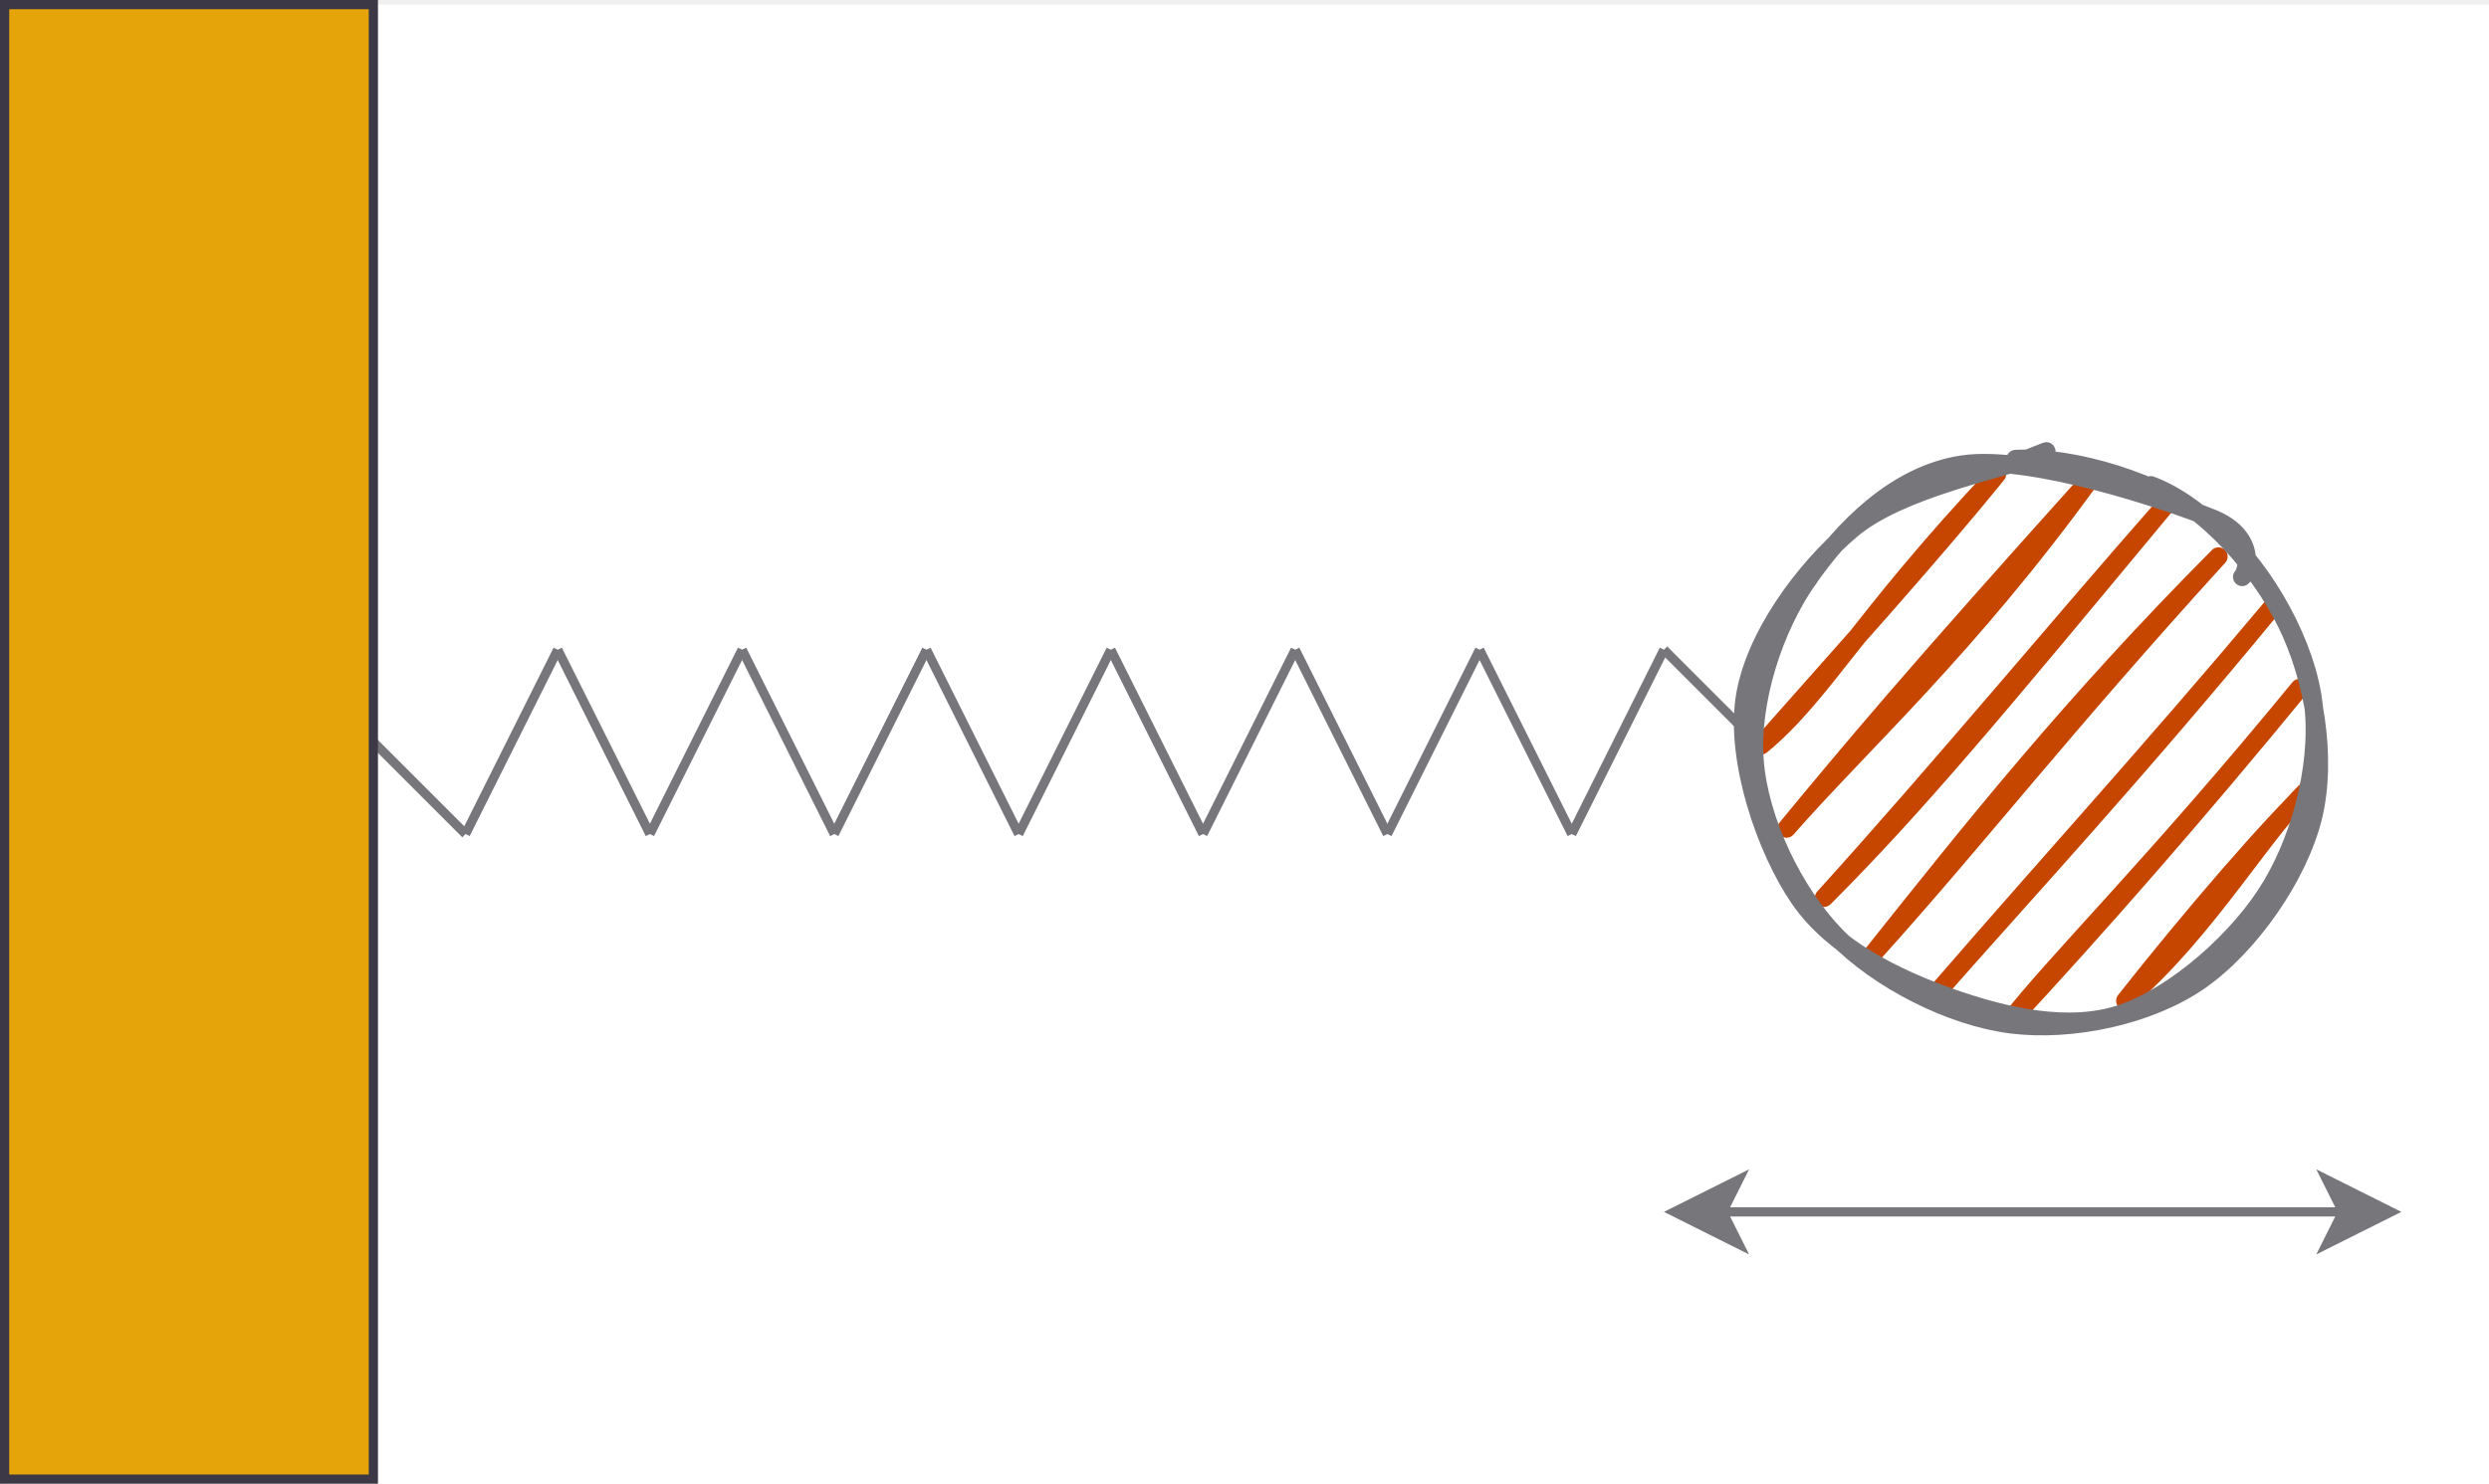
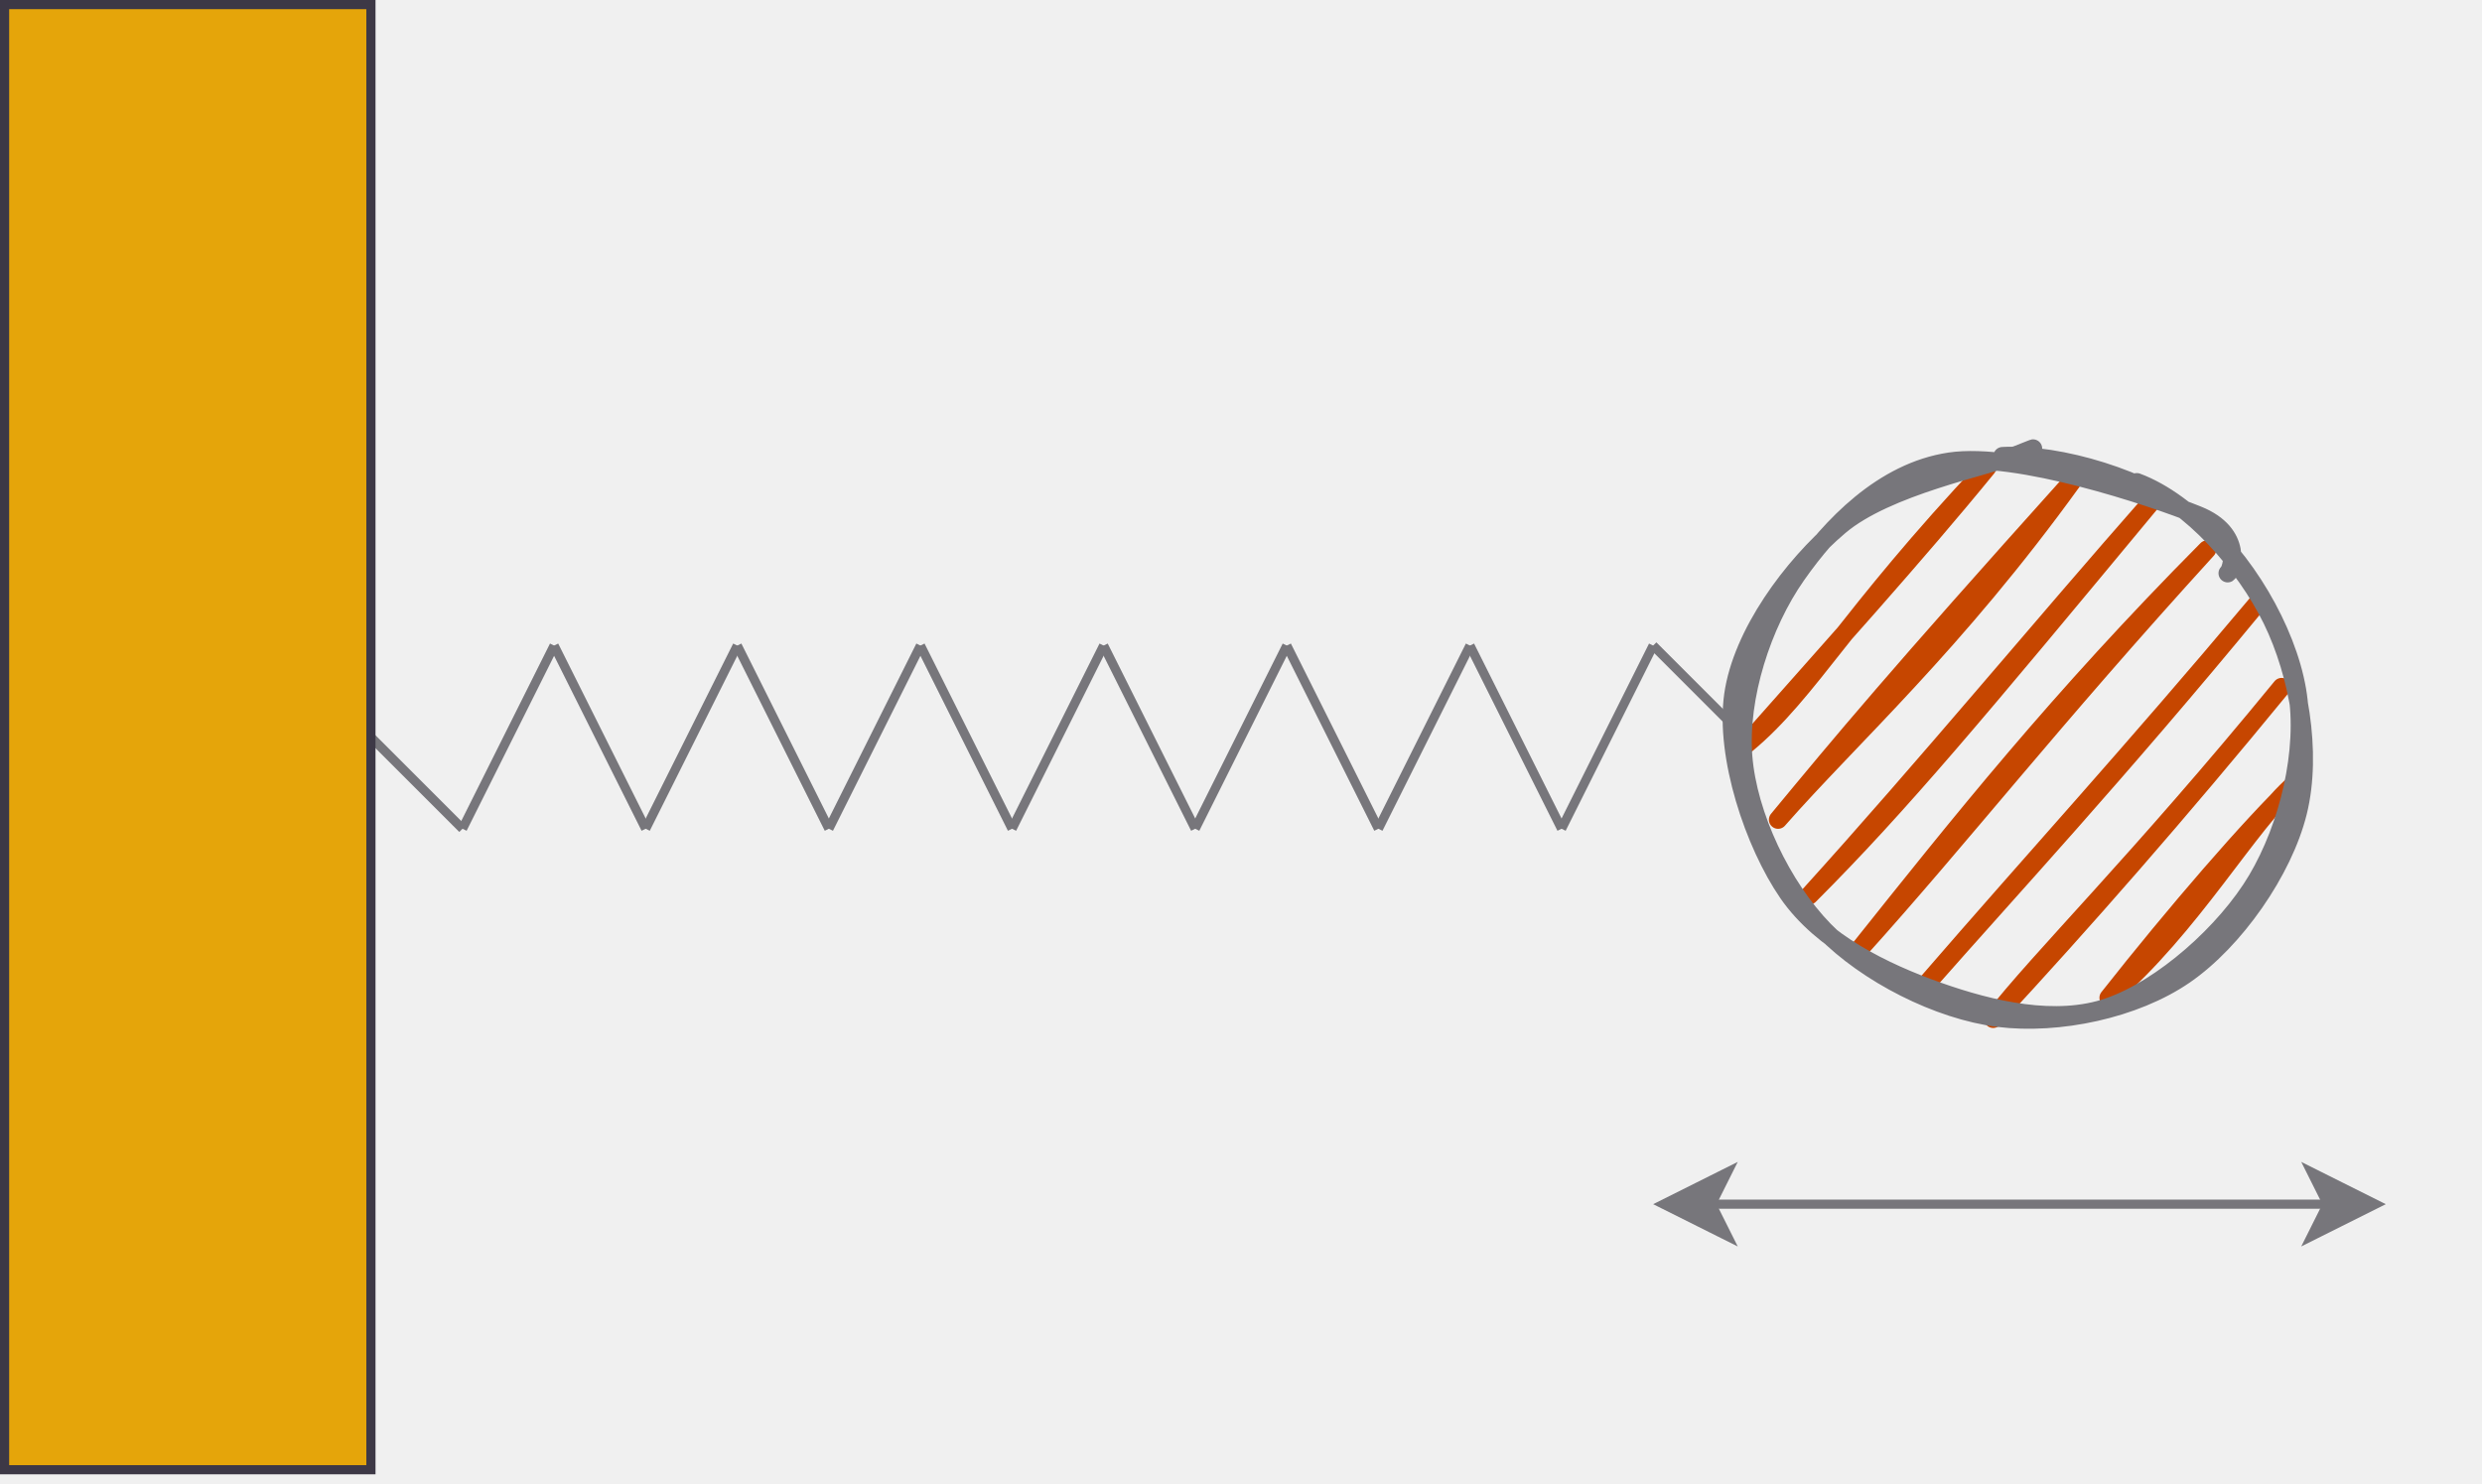
- <svg xmlns="http://www.w3.org/2000/svg" style="background-color: rgb(255, 255, 255);" version="1.1" width="270px" height="161px" viewBox="-0.5 -0.5 270 161" content="&lt;mxfile host=&quot;app.diagrams.net&quot; agent=&quot;Mozilla/5.0 (X11; Ubuntu; Linux x86_64; rv:132.0) Gecko/20100101 Firefox/132.0&quot; version=&quot;24.8.3&quot; scale=&quot;1&quot; border=&quot;0&quot;&gt;&#10;  &lt;diagram name=&quot;Page-1&quot; id=&quot;tZmUxeCHdRplt4ldLGCh&quot;&gt;&#10;    &lt;mxGraphModel dx=&quot;574&quot; dy=&quot;377&quot; grid=&quot;1&quot; gridSize=&quot;10&quot; guides=&quot;1&quot; tooltips=&quot;1&quot; connect=&quot;1&quot; arrows=&quot;1&quot; fold=&quot;1&quot; page=&quot;1&quot; pageScale=&quot;1&quot; pageWidth=&quot;850&quot; pageHeight=&quot;1100&quot; math=&quot;0&quot; shadow=&quot;0&quot;&gt;&#10;      &lt;root&gt;&#10;        &lt;mxCell id=&quot;0&quot; /&gt;&#10;        &lt;mxCell id=&quot;1&quot; parent=&quot;0&quot; /&gt;&#10;        &lt;mxCell id=&quot;LdnNax1zDoVz4uSiIg7K-22&quot; value=&quot;&quot; style=&quot;ellipse;whiteSpace=wrap;html=1;strokeWidth=2;fillWeight=2;hachureGap=8;fillColor=#c64600;fillStyle=dots;sketch=1;strokeColor=#77767b;&quot; vertex=&quot;1&quot; parent=&quot;1&quot;&gt;&#10;          &lt;mxGeometry x=&quot;310&quot; y=&quot;290&quot; width=&quot;60&quot; height=&quot;60&quot; as=&quot;geometry&quot; /&gt;&#10;        &lt;/mxCell&gt;&#10;        &lt;mxCell id=&quot;LdnNax1zDoVz4uSiIg7K-24&quot; value=&quot;&quot; style=&quot;endArrow=none;html=1;rounded=0;strokeColor=#77767b;&quot; edge=&quot;1&quot; parent=&quot;1&quot;&gt;&#10;          &lt;mxGeometry width=&quot;50&quot; height=&quot;50&quot; relative=&quot;1&quot; as=&quot;geometry&quot;&gt;&#10;            &lt;mxPoint x=&quot;170&quot; y=&quot;330&quot; as=&quot;sourcePoint&quot; /&gt;&#10;            &lt;mxPoint x=&quot;180&quot; y=&quot;310&quot; as=&quot;targetPoint&quot; /&gt;&#10;          &lt;/mxGeometry&gt;&#10;        &lt;/mxCell&gt;&#10;        &lt;mxCell id=&quot;LdnNax1zDoVz4uSiIg7K-25&quot; value=&quot;&quot; style=&quot;endArrow=none;html=1;rounded=0;strokeColor=#77767b;&quot; edge=&quot;1&quot; parent=&quot;1&quot;&gt;&#10;          &lt;mxGeometry width=&quot;50&quot; height=&quot;50&quot; relative=&quot;1&quot; as=&quot;geometry&quot;&gt;&#10;            &lt;mxPoint x=&quot;190&quot; y=&quot;330&quot; as=&quot;sourcePoint&quot; /&gt;&#10;            &lt;mxPoint x=&quot;180&quot; y=&quot;310&quot; as=&quot;targetPoint&quot; /&gt;&#10;          &lt;/mxGeometry&gt;&#10;        &lt;/mxCell&gt;&#10;        &lt;mxCell id=&quot;LdnNax1zDoVz4uSiIg7K-26&quot; value=&quot;&quot; style=&quot;endArrow=none;html=1;rounded=0;strokeColor=#77767b;&quot; edge=&quot;1&quot; parent=&quot;1&quot;&gt;&#10;          &lt;mxGeometry width=&quot;50&quot; height=&quot;50&quot; relative=&quot;1&quot; as=&quot;geometry&quot;&gt;&#10;            &lt;mxPoint x=&quot;190&quot; y=&quot;330&quot; as=&quot;sourcePoint&quot; /&gt;&#10;            &lt;mxPoint x=&quot;200&quot; y=&quot;310&quot; as=&quot;targetPoint&quot; /&gt;&#10;          &lt;/mxGeometry&gt;&#10;        &lt;/mxCell&gt;&#10;        &lt;mxCell id=&quot;LdnNax1zDoVz4uSiIg7K-27&quot; value=&quot;&quot; style=&quot;endArrow=none;html=1;rounded=0;strokeColor=#77767b;&quot; edge=&quot;1&quot; parent=&quot;1&quot;&gt;&#10;          &lt;mxGeometry width=&quot;50&quot; height=&quot;50&quot; relative=&quot;1&quot; as=&quot;geometry&quot;&gt;&#10;            &lt;mxPoint x=&quot;210&quot; y=&quot;330&quot; as=&quot;sourcePoint&quot; /&gt;&#10;            &lt;mxPoint x=&quot;200&quot; y=&quot;310&quot; as=&quot;targetPoint&quot; /&gt;&#10;          &lt;/mxGeometry&gt;&#10;        &lt;/mxCell&gt;&#10;        &lt;mxCell id=&quot;LdnNax1zDoVz4uSiIg7K-28&quot; value=&quot;&quot; style=&quot;endArrow=none;html=1;rounded=0;strokeColor=#77767b;&quot; edge=&quot;1&quot; parent=&quot;1&quot;&gt;&#10;          &lt;mxGeometry width=&quot;50&quot; height=&quot;50&quot; relative=&quot;1&quot; as=&quot;geometry&quot;&gt;&#10;            &lt;mxPoint x=&quot;210&quot; y=&quot;330&quot; as=&quot;sourcePoint&quot; /&gt;&#10;            &lt;mxPoint x=&quot;220&quot; y=&quot;310&quot; as=&quot;targetPoint&quot; /&gt;&#10;          &lt;/mxGeometry&gt;&#10;        &lt;/mxCell&gt;&#10;        &lt;mxCell id=&quot;LdnNax1zDoVz4uSiIg7K-29&quot; value=&quot;&quot; style=&quot;endArrow=none;html=1;rounded=0;strokeColor=#77767b;&quot; edge=&quot;1&quot; parent=&quot;1&quot;&gt;&#10;          &lt;mxGeometry width=&quot;50&quot; height=&quot;50&quot; relative=&quot;1&quot; as=&quot;geometry&quot;&gt;&#10;            &lt;mxPoint x=&quot;230&quot; y=&quot;330&quot; as=&quot;sourcePoint&quot; /&gt;&#10;            &lt;mxPoint x=&quot;220&quot; y=&quot;310&quot; as=&quot;targetPoint&quot; /&gt;&#10;          &lt;/mxGeometry&gt;&#10;        &lt;/mxCell&gt;&#10;        &lt;mxCell id=&quot;LdnNax1zDoVz4uSiIg7K-30&quot; value=&quot;&quot; style=&quot;endArrow=none;html=1;rounded=0;strokeColor=#77767b;&quot; edge=&quot;1&quot; parent=&quot;1&quot;&gt;&#10;          &lt;mxGeometry width=&quot;50&quot; height=&quot;50&quot; relative=&quot;1&quot; as=&quot;geometry&quot;&gt;&#10;            &lt;mxPoint x=&quot;230&quot; y=&quot;330&quot; as=&quot;sourcePoint&quot; /&gt;&#10;            &lt;mxPoint x=&quot;240&quot; y=&quot;310&quot; as=&quot;targetPoint&quot; /&gt;&#10;          &lt;/mxGeometry&gt;&#10;        &lt;/mxCell&gt;&#10;        &lt;mxCell id=&quot;LdnNax1zDoVz4uSiIg7K-31&quot; value=&quot;&quot; style=&quot;endArrow=none;html=1;rounded=0;strokeColor=#77767b;&quot; edge=&quot;1&quot; parent=&quot;1&quot;&gt;&#10;          &lt;mxGeometry width=&quot;50&quot; height=&quot;50&quot; relative=&quot;1&quot; as=&quot;geometry&quot;&gt;&#10;            &lt;mxPoint x=&quot;250&quot; y=&quot;330&quot; as=&quot;sourcePoint&quot; /&gt;&#10;            &lt;mxPoint x=&quot;240&quot; y=&quot;310&quot; as=&quot;targetPoint&quot; /&gt;&#10;          &lt;/mxGeometry&gt;&#10;        &lt;/mxCell&gt;&#10;        &lt;mxCell id=&quot;LdnNax1zDoVz4uSiIg7K-32&quot; value=&quot;&quot; style=&quot;endArrow=none;html=1;rounded=0;strokeColor=#77767b;&quot; edge=&quot;1&quot; parent=&quot;1&quot;&gt;&#10;          &lt;mxGeometry width=&quot;50&quot; height=&quot;50&quot; relative=&quot;1&quot; as=&quot;geometry&quot;&gt;&#10;            &lt;mxPoint x=&quot;250&quot; y=&quot;330&quot; as=&quot;sourcePoint&quot; /&gt;&#10;            &lt;mxPoint x=&quot;260&quot; y=&quot;310&quot; as=&quot;targetPoint&quot; /&gt;&#10;          &lt;/mxGeometry&gt;&#10;        &lt;/mxCell&gt;&#10;        &lt;mxCell id=&quot;LdnNax1zDoVz4uSiIg7K-33&quot; value=&quot;&quot; style=&quot;endArrow=none;html=1;rounded=0;strokeColor=#77767b;&quot; edge=&quot;1&quot; parent=&quot;1&quot;&gt;&#10;          &lt;mxGeometry width=&quot;50&quot; height=&quot;50&quot; relative=&quot;1&quot; as=&quot;geometry&quot;&gt;&#10;            &lt;mxPoint x=&quot;270&quot; y=&quot;330&quot; as=&quot;sourcePoint&quot; /&gt;&#10;            &lt;mxPoint x=&quot;260&quot; y=&quot;310&quot; as=&quot;targetPoint&quot; /&gt;&#10;          &lt;/mxGeometry&gt;&#10;        &lt;/mxCell&gt;&#10;        &lt;mxCell id=&quot;LdnNax1zDoVz4uSiIg7K-34&quot; value=&quot;&quot; style=&quot;endArrow=none;html=1;rounded=0;strokeColor=#77767b;&quot; edge=&quot;1&quot; parent=&quot;1&quot;&gt;&#10;          &lt;mxGeometry width=&quot;50&quot; height=&quot;50&quot; relative=&quot;1&quot; as=&quot;geometry&quot;&gt;&#10;            &lt;mxPoint x=&quot;270&quot; y=&quot;330&quot; as=&quot;sourcePoint&quot; /&gt;&#10;            &lt;mxPoint x=&quot;280&quot; y=&quot;310&quot; as=&quot;targetPoint&quot; /&gt;&#10;          &lt;/mxGeometry&gt;&#10;        &lt;/mxCell&gt;&#10;        &lt;mxCell id=&quot;LdnNax1zDoVz4uSiIg7K-35&quot; value=&quot;&quot; style=&quot;endArrow=none;html=1;rounded=0;strokeColor=#77767b;&quot; edge=&quot;1&quot; parent=&quot;1&quot;&gt;&#10;          &lt;mxGeometry width=&quot;50&quot; height=&quot;50&quot; relative=&quot;1&quot; as=&quot;geometry&quot;&gt;&#10;            &lt;mxPoint x=&quot;290&quot; y=&quot;330&quot; as=&quot;sourcePoint&quot; /&gt;&#10;            &lt;mxPoint x=&quot;280&quot; y=&quot;310&quot; as=&quot;targetPoint&quot; /&gt;&#10;          &lt;/mxGeometry&gt;&#10;        &lt;/mxCell&gt;&#10;        &lt;mxCell id=&quot;LdnNax1zDoVz4uSiIg7K-37&quot; value=&quot;&quot; style=&quot;endArrow=none;html=1;rounded=0;strokeColor=#77767b;&quot; edge=&quot;1&quot; parent=&quot;1&quot;&gt;&#10;          &lt;mxGeometry width=&quot;50&quot; height=&quot;50&quot; relative=&quot;1&quot; as=&quot;geometry&quot;&gt;&#10;            &lt;mxPoint x=&quot;170&quot; y=&quot;330&quot; as=&quot;sourcePoint&quot; /&gt;&#10;            &lt;mxPoint x=&quot;160&quot; y=&quot;320&quot; as=&quot;targetPoint&quot; /&gt;&#10;          &lt;/mxGeometry&gt;&#10;        &lt;/mxCell&gt;&#10;        &lt;mxCell id=&quot;LdnNax1zDoVz4uSiIg7K-39&quot; value=&quot;&quot; style=&quot;endArrow=none;html=1;rounded=0;strokeColor=#77767b;&quot; edge=&quot;1&quot; parent=&quot;1&quot;&gt;&#10;          &lt;mxGeometry width=&quot;50&quot; height=&quot;50&quot; relative=&quot;1&quot; as=&quot;geometry&quot;&gt;&#10;            &lt;mxPoint x=&quot;290&quot; y=&quot;330&quot; as=&quot;sourcePoint&quot; /&gt;&#10;            &lt;mxPoint x=&quot;300&quot; y=&quot;310&quot; as=&quot;targetPoint&quot; /&gt;&#10;          &lt;/mxGeometry&gt;&#10;        &lt;/mxCell&gt;&#10;        &lt;mxCell id=&quot;LdnNax1zDoVz4uSiIg7K-40&quot; value=&quot;&quot; style=&quot;endArrow=none;html=1;rounded=0;strokeColor=#77767b;&quot; edge=&quot;1&quot; parent=&quot;1&quot;&gt;&#10;          &lt;mxGeometry width=&quot;50&quot; height=&quot;50&quot; relative=&quot;1&quot; as=&quot;geometry&quot;&gt;&#10;            &lt;mxPoint x=&quot;310&quot; y=&quot;320&quot; as=&quot;sourcePoint&quot; /&gt;&#10;            &lt;mxPoint x=&quot;300&quot; y=&quot;310&quot; as=&quot;targetPoint&quot; /&gt;&#10;          &lt;/mxGeometry&gt;&#10;        &lt;/mxCell&gt;&#10;        &lt;mxCell id=&quot;LdnNax1zDoVz4uSiIg7K-41&quot; value=&quot;&quot; style=&quot;endArrow=classic;startArrow=classic;html=1;rounded=0;strokeColor=#77767b;&quot; edge=&quot;1&quot; parent=&quot;1&quot;&gt;&#10;          &lt;mxGeometry width=&quot;50&quot; height=&quot;50&quot; relative=&quot;1&quot; as=&quot;geometry&quot;&gt;&#10;            &lt;mxPoint x=&quot;300&quot; y=&quot;371&quot; as=&quot;sourcePoint&quot; /&gt;&#10;            &lt;mxPoint x=&quot;380&quot; y=&quot;371&quot; as=&quot;targetPoint&quot; /&gt;&#10;          &lt;/mxGeometry&gt;&#10;        &lt;/mxCell&gt;&#10;        &lt;mxCell id=&quot;LdnNax1zDoVz4uSiIg7K-42&quot; value=&quot;&quot; style=&quot;rounded=0;whiteSpace=wrap;html=1;strokeColor=#3d3846;fillColor=#e5a50a;&quot; vertex=&quot;1&quot; parent=&quot;1&quot;&gt;&#10;          &lt;mxGeometry x=&quot;120&quot; y=&quot;240&quot; width=&quot;40&quot; height=&quot;160&quot; as=&quot;geometry&quot; /&gt;&#10;        &lt;/mxCell&gt;&#10;      &lt;/root&gt;&#10;    &lt;/mxGraphModel&gt;&#10;  &lt;/diagram&gt;&#10;&lt;/mxfile&gt;&#10;">
+ <svg xmlns="http://www.w3.org/2000/svg" version="1.1" width="271px" height="162px" viewBox="-0.5 -0.5 271 162" content="&lt;mxfile host=&quot;app.diagrams.net&quot; agent=&quot;Mozilla/5.0 (X11; Ubuntu; Linux x86_64; rv:132.0) Gecko/20100101 Firefox/132.0&quot; version=&quot;24.8.3&quot; pages=&quot;2&quot; scale=&quot;1&quot; border=&quot;0&quot;&gt;&#10;  &lt;diagram name=&quot;Page-1&quot; id=&quot;tZmUxeCHdRplt4ldLGCh&quot;&gt;&#10;    &lt;mxGraphModel dx=&quot;1195&quot; dy=&quot;785&quot; grid=&quot;1&quot; gridSize=&quot;10&quot; guides=&quot;1&quot; tooltips=&quot;1&quot; connect=&quot;1&quot; arrows=&quot;1&quot; fold=&quot;1&quot; page=&quot;1&quot; pageScale=&quot;1&quot; pageWidth=&quot;827&quot; pageHeight=&quot;1169&quot; math=&quot;0&quot; shadow=&quot;0&quot;&gt;&#10;      &lt;root&gt;&#10;        &lt;mxCell id=&quot;0&quot; /&gt;&#10;        &lt;mxCell id=&quot;1&quot; parent=&quot;0&quot; /&gt;&#10;        &lt;mxCell id=&quot;LdnNax1zDoVz4uSiIg7K-22&quot; value=&quot;&quot; style=&quot;ellipse;whiteSpace=wrap;html=1;strokeWidth=2;fillWeight=2;hachureGap=8;fillColor=#c64600;fillStyle=dots;sketch=1;strokeColor=#77767b;&quot; vertex=&quot;1&quot; parent=&quot;1&quot;&gt;&#10;          &lt;mxGeometry x=&quot;310&quot; y=&quot;290&quot; width=&quot;60&quot; height=&quot;60&quot; as=&quot;geometry&quot; /&gt;&#10;        &lt;/mxCell&gt;&#10;        &lt;mxCell id=&quot;LdnNax1zDoVz4uSiIg7K-24&quot; value=&quot;&quot; style=&quot;endArrow=none;html=1;rounded=0;strokeColor=#77767b;&quot; edge=&quot;1&quot; parent=&quot;1&quot;&gt;&#10;          &lt;mxGeometry width=&quot;50&quot; height=&quot;50&quot; relative=&quot;1&quot; as=&quot;geometry&quot;&gt;&#10;            &lt;mxPoint x=&quot;170&quot; y=&quot;330&quot; as=&quot;sourcePoint&quot; /&gt;&#10;            &lt;mxPoint x=&quot;180&quot; y=&quot;310&quot; as=&quot;targetPoint&quot; /&gt;&#10;          &lt;/mxGeometry&gt;&#10;        &lt;/mxCell&gt;&#10;        &lt;mxCell id=&quot;LdnNax1zDoVz4uSiIg7K-25&quot; value=&quot;&quot; style=&quot;endArrow=none;html=1;rounded=0;strokeColor=#77767b;&quot; edge=&quot;1&quot; parent=&quot;1&quot;&gt;&#10;          &lt;mxGeometry width=&quot;50&quot; height=&quot;50&quot; relative=&quot;1&quot; as=&quot;geometry&quot;&gt;&#10;            &lt;mxPoint x=&quot;190&quot; y=&quot;330&quot; as=&quot;sourcePoint&quot; /&gt;&#10;            &lt;mxPoint x=&quot;180&quot; y=&quot;310&quot; as=&quot;targetPoint&quot; /&gt;&#10;          &lt;/mxGeometry&gt;&#10;        &lt;/mxCell&gt;&#10;        &lt;mxCell id=&quot;LdnNax1zDoVz4uSiIg7K-26&quot; value=&quot;&quot; style=&quot;endArrow=none;html=1;rounded=0;strokeColor=#77767b;&quot; edge=&quot;1&quot; parent=&quot;1&quot;&gt;&#10;          &lt;mxGeometry width=&quot;50&quot; height=&quot;50&quot; relative=&quot;1&quot; as=&quot;geometry&quot;&gt;&#10;            &lt;mxPoint x=&quot;190&quot; y=&quot;330&quot; as=&quot;sourcePoint&quot; /&gt;&#10;            &lt;mxPoint x=&quot;200&quot; y=&quot;310&quot; as=&quot;targetPoint&quot; /&gt;&#10;          &lt;/mxGeometry&gt;&#10;        &lt;/mxCell&gt;&#10;        &lt;mxCell id=&quot;LdnNax1zDoVz4uSiIg7K-27&quot; value=&quot;&quot; style=&quot;endArrow=none;html=1;rounded=0;strokeColor=#77767b;&quot; edge=&quot;1&quot; parent=&quot;1&quot;&gt;&#10;          &lt;mxGeometry width=&quot;50&quot; height=&quot;50&quot; relative=&quot;1&quot; as=&quot;geometry&quot;&gt;&#10;            &lt;mxPoint x=&quot;210&quot; y=&quot;330&quot; as=&quot;sourcePoint&quot; /&gt;&#10;            &lt;mxPoint x=&quot;200&quot; y=&quot;310&quot; as=&quot;targetPoint&quot; /&gt;&#10;          &lt;/mxGeometry&gt;&#10;        &lt;/mxCell&gt;&#10;        &lt;mxCell id=&quot;LdnNax1zDoVz4uSiIg7K-28&quot; value=&quot;&quot; style=&quot;endArrow=none;html=1;rounded=0;strokeColor=#77767b;&quot; edge=&quot;1&quot; parent=&quot;1&quot;&gt;&#10;          &lt;mxGeometry width=&quot;50&quot; height=&quot;50&quot; relative=&quot;1&quot; as=&quot;geometry&quot;&gt;&#10;            &lt;mxPoint x=&quot;210&quot; y=&quot;330&quot; as=&quot;sourcePoint&quot; /&gt;&#10;            &lt;mxPoint x=&quot;220&quot; y=&quot;310&quot; as=&quot;targetPoint&quot; /&gt;&#10;          &lt;/mxGeometry&gt;&#10;        &lt;/mxCell&gt;&#10;        &lt;mxCell id=&quot;LdnNax1zDoVz4uSiIg7K-29&quot; value=&quot;&quot; style=&quot;endArrow=none;html=1;rounded=0;strokeColor=#77767b;&quot; edge=&quot;1&quot; parent=&quot;1&quot;&gt;&#10;          &lt;mxGeometry width=&quot;50&quot; height=&quot;50&quot; relative=&quot;1&quot; as=&quot;geometry&quot;&gt;&#10;            &lt;mxPoint x=&quot;230&quot; y=&quot;330&quot; as=&quot;sourcePoint&quot; /&gt;&#10;            &lt;mxPoint x=&quot;220&quot; y=&quot;310&quot; as=&quot;targetPoint&quot; /&gt;&#10;          &lt;/mxGeometry&gt;&#10;        &lt;/mxCell&gt;&#10;        &lt;mxCell id=&quot;LdnNax1zDoVz4uSiIg7K-30&quot; value=&quot;&quot; style=&quot;endArrow=none;html=1;rounded=0;strokeColor=#77767b;&quot; edge=&quot;1&quot; parent=&quot;1&quot;&gt;&#10;          &lt;mxGeometry width=&quot;50&quot; height=&quot;50&quot; relative=&quot;1&quot; as=&quot;geometry&quot;&gt;&#10;            &lt;mxPoint x=&quot;230&quot; y=&quot;330&quot; as=&quot;sourcePoint&quot; /&gt;&#10;            &lt;mxPoint x=&quot;240&quot; y=&quot;310&quot; as=&quot;targetPoint&quot; /&gt;&#10;          &lt;/mxGeometry&gt;&#10;        &lt;/mxCell&gt;&#10;        &lt;mxCell id=&quot;LdnNax1zDoVz4uSiIg7K-31&quot; value=&quot;&quot; style=&quot;endArrow=none;html=1;rounded=0;strokeColor=#77767b;&quot; edge=&quot;1&quot; parent=&quot;1&quot;&gt;&#10;          &lt;mxGeometry width=&quot;50&quot; height=&quot;50&quot; relative=&quot;1&quot; as=&quot;geometry&quot;&gt;&#10;            &lt;mxPoint x=&quot;250&quot; y=&quot;330&quot; as=&quot;sourcePoint&quot; /&gt;&#10;            &lt;mxPoint x=&quot;240&quot; y=&quot;310&quot; as=&quot;targetPoint&quot; /&gt;&#10;          &lt;/mxGeometry&gt;&#10;        &lt;/mxCell&gt;&#10;        &lt;mxCell id=&quot;LdnNax1zDoVz4uSiIg7K-32&quot; value=&quot;&quot; style=&quot;endArrow=none;html=1;rounded=0;strokeColor=#77767b;&quot; edge=&quot;1&quot; parent=&quot;1&quot;&gt;&#10;          &lt;mxGeometry width=&quot;50&quot; height=&quot;50&quot; relative=&quot;1&quot; as=&quot;geometry&quot;&gt;&#10;            &lt;mxPoint x=&quot;250&quot; y=&quot;330&quot; as=&quot;sourcePoint&quot; /&gt;&#10;            &lt;mxPoint x=&quot;260&quot; y=&quot;310&quot; as=&quot;targetPoint&quot; /&gt;&#10;          &lt;/mxGeometry&gt;&#10;        &lt;/mxCell&gt;&#10;        &lt;mxCell id=&quot;LdnNax1zDoVz4uSiIg7K-33&quot; value=&quot;&quot; style=&quot;endArrow=none;html=1;rounded=0;strokeColor=#77767b;&quot; edge=&quot;1&quot; parent=&quot;1&quot;&gt;&#10;          &lt;mxGeometry width=&quot;50&quot; height=&quot;50&quot; relative=&quot;1&quot; as=&quot;geometry&quot;&gt;&#10;            &lt;mxPoint x=&quot;270&quot; y=&quot;330&quot; as=&quot;sourcePoint&quot; /&gt;&#10;            &lt;mxPoint x=&quot;260&quot; y=&quot;310&quot; as=&quot;targetPoint&quot; /&gt;&#10;          &lt;/mxGeometry&gt;&#10;        &lt;/mxCell&gt;&#10;        &lt;mxCell id=&quot;LdnNax1zDoVz4uSiIg7K-34&quot; value=&quot;&quot; style=&quot;endArrow=none;html=1;rounded=0;strokeColor=#77767b;&quot; edge=&quot;1&quot; parent=&quot;1&quot;&gt;&#10;          &lt;mxGeometry width=&quot;50&quot; height=&quot;50&quot; relative=&quot;1&quot; as=&quot;geometry&quot;&gt;&#10;            &lt;mxPoint x=&quot;270&quot; y=&quot;330&quot; as=&quot;sourcePoint&quot; /&gt;&#10;            &lt;mxPoint x=&quot;280&quot; y=&quot;310&quot; as=&quot;targetPoint&quot; /&gt;&#10;          &lt;/mxGeometry&gt;&#10;        &lt;/mxCell&gt;&#10;        &lt;mxCell id=&quot;LdnNax1zDoVz4uSiIg7K-35&quot; value=&quot;&quot; style=&quot;endArrow=none;html=1;rounded=0;strokeColor=#77767b;&quot; edge=&quot;1&quot; parent=&quot;1&quot;&gt;&#10;          &lt;mxGeometry width=&quot;50&quot; height=&quot;50&quot; relative=&quot;1&quot; as=&quot;geometry&quot;&gt;&#10;            &lt;mxPoint x=&quot;290&quot; y=&quot;330&quot; as=&quot;sourcePoint&quot; /&gt;&#10;            &lt;mxPoint x=&quot;280&quot; y=&quot;310&quot; as=&quot;targetPoint&quot; /&gt;&#10;          &lt;/mxGeometry&gt;&#10;        &lt;/mxCell&gt;&#10;        &lt;mxCell id=&quot;LdnNax1zDoVz4uSiIg7K-37&quot; value=&quot;&quot; style=&quot;endArrow=none;html=1;rounded=0;strokeColor=#77767b;&quot; edge=&quot;1&quot; parent=&quot;1&quot;&gt;&#10;          &lt;mxGeometry width=&quot;50&quot; height=&quot;50&quot; relative=&quot;1&quot; as=&quot;geometry&quot;&gt;&#10;            &lt;mxPoint x=&quot;170&quot; y=&quot;330&quot; as=&quot;sourcePoint&quot; /&gt;&#10;            &lt;mxPoint x=&quot;160&quot; y=&quot;320&quot; as=&quot;targetPoint&quot; /&gt;&#10;          &lt;/mxGeometry&gt;&#10;        &lt;/mxCell&gt;&#10;        &lt;mxCell id=&quot;LdnNax1zDoVz4uSiIg7K-39&quot; value=&quot;&quot; style=&quot;endArrow=none;html=1;rounded=0;strokeColor=#77767b;&quot; edge=&quot;1&quot; parent=&quot;1&quot;&gt;&#10;          &lt;mxGeometry width=&quot;50&quot; height=&quot;50&quot; relative=&quot;1&quot; as=&quot;geometry&quot;&gt;&#10;            &lt;mxPoint x=&quot;290&quot; y=&quot;330&quot; as=&quot;sourcePoint&quot; /&gt;&#10;            &lt;mxPoint x=&quot;300&quot; y=&quot;310&quot; as=&quot;targetPoint&quot; /&gt;&#10;          &lt;/mxGeometry&gt;&#10;        &lt;/mxCell&gt;&#10;        &lt;mxCell id=&quot;LdnNax1zDoVz4uSiIg7K-40&quot; value=&quot;&quot; style=&quot;endArrow=none;html=1;rounded=0;strokeColor=#77767b;&quot; edge=&quot;1&quot; parent=&quot;1&quot;&gt;&#10;          &lt;mxGeometry width=&quot;50&quot; height=&quot;50&quot; relative=&quot;1&quot; as=&quot;geometry&quot;&gt;&#10;            &lt;mxPoint x=&quot;310&quot; y=&quot;320&quot; as=&quot;sourcePoint&quot; /&gt;&#10;            &lt;mxPoint x=&quot;300&quot; y=&quot;310&quot; as=&quot;targetPoint&quot; /&gt;&#10;          &lt;/mxGeometry&gt;&#10;        &lt;/mxCell&gt;&#10;        &lt;mxCell id=&quot;LdnNax1zDoVz4uSiIg7K-41&quot; value=&quot;&quot; style=&quot;endArrow=classic;startArrow=classic;html=1;rounded=0;strokeColor=#77767b;&quot; edge=&quot;1&quot; parent=&quot;1&quot;&gt;&#10;          &lt;mxGeometry width=&quot;50&quot; height=&quot;50&quot; relative=&quot;1&quot; as=&quot;geometry&quot;&gt;&#10;            &lt;mxPoint x=&quot;300&quot; y=&quot;371&quot; as=&quot;sourcePoint&quot; /&gt;&#10;            &lt;mxPoint x=&quot;380&quot; y=&quot;371&quot; as=&quot;targetPoint&quot; /&gt;&#10;          &lt;/mxGeometry&gt;&#10;        &lt;/mxCell&gt;&#10;        &lt;mxCell id=&quot;LdnNax1zDoVz4uSiIg7K-42&quot; value=&quot;&quot; style=&quot;rounded=0;whiteSpace=wrap;html=1;strokeColor=#3d3846;fillColor=#e5a50a;&quot; vertex=&quot;1&quot; parent=&quot;1&quot;&gt;&#10;          &lt;mxGeometry x=&quot;120&quot; y=&quot;240&quot; width=&quot;40&quot; height=&quot;160&quot; as=&quot;geometry&quot; /&gt;&#10;        &lt;/mxCell&gt;&#10;      &lt;/root&gt;&#10;    &lt;/mxGraphModel&gt;&#10;  &lt;/diagram&gt;&#10;  &lt;diagram id=&quot;w8kIDFMt32EONJHiDOLl&quot; name=&quot;Page-2&quot;&gt;&#10;    &lt;mxGraphModel grid=&quot;1&quot; page=&quot;1&quot; gridSize=&quot;10&quot; guides=&quot;1&quot; tooltips=&quot;1&quot; connect=&quot;1&quot; arrows=&quot;1&quot; fold=&quot;1&quot; pageScale=&quot;1&quot; pageWidth=&quot;827&quot; pageHeight=&quot;1169&quot; math=&quot;0&quot; shadow=&quot;0&quot;&gt;&#10;      &lt;root&gt;&#10;        &lt;mxCell id=&quot;0&quot; /&gt;&#10;        &lt;mxCell id=&quot;1&quot; parent=&quot;0&quot; /&gt;&#10;      &lt;/root&gt;&#10;    &lt;/mxGraphModel&gt;&#10;  &lt;/diagram&gt;&#10;&lt;/mxfile&gt;&#10;">
  <defs />
-   <rect fill="#ffffff" width="100%" height="100%" x="0" y="0" />
  <g>
    <g data-cell-id="0">
      <g data-cell-id="1">
        <g data-cell-id="LdnNax1zDoVz4uSiIg7K-22">
          <g>
            <ellipse cx="220" cy="80" rx="30" ry="30" fill="transparent" stroke="none" pointer-events="all" />
-             <path d="M 195.66 62.3 C 195.66 62.3 195.66 62.3 195.66 62.3 M 195.66 62.3 C 195.66 62.3 195.66 62.3 195.66 62.3 M 190.55 80.37 C 197.23 74.87 201.21 66.75 216.13 50.94 M 190.55 80.37 C 199.15 70.62 208.5 60.34 216.13 50.94 M 193.3 89.4 C 201.42 80.14 212.94 69.83 226.11 51.66 M 193.3 89.4 C 200.52 80.67 206.16 73.86 226.11 51.66 M 197.37 96.91 C 210.17 82.77 222.75 67.54 234.77 53.89 M 197.37 96.91 C 207.36 86.91 215.74 76.83 234.77 53.89 M 202.75 102.91 C 213.83 90.63 223.21 78.48 240.15 59.89 M 202.75 102.91 C 213.66 89.22 224.11 76.04 240.15 59.89 M 210.1 106.65 C 222.36 92.48 232.28 81.69 246.19 65.14 M 210.1 106.65 C 219.49 95.98 230.77 83.87 246.19 65.14 M 217.45 110.39 C 222.53 103.83 233.2 93.39 248.95 74.16 M 217.45 110.39 C 227.3 99.75 237.72 87.86 248.95 74.16 M 230.05 108.09 C 239.09 100.39 245.45 88.92 250.39 84.69 M 230.05 108.09 C 237.3 98.89 245.68 89.19 250.39 84.69" fill="none" stroke="#c64600" stroke-width="2" stroke-linejoin="round" stroke-linecap="round" stroke-miterlimit="10" pointer-events="all" />
+             <path d="M 195.34 62.67 C 195.34 62.67 195.34 62.67 195.34 62.67 M 195.34 62.67 C 195.34 62.67 195.34 62.67 195.34 62.67 M 190.22 80.74 C 197.05 75.07 201.18 66.77 216.47 50.56 M 190.22 80.74 C 199.05 70.73 208.63 60.18 216.47 50.56 M 193.64 89.01 C 201.57 79.97 212.91 69.87 225.78 52.03 M 193.64 89.01 C 200.72 80.45 206.23 73.79 225.78 52.03 M 197.05 97.28 C 209.85 83.14 222.43 67.91 234.45 54.26 M 197.05 97.28 C 207.04 87.28 215.42 77.2 234.45 54.26 M 202.43 103.28 C 213.69 90.79 223.25 78.43 240.48 59.51 M 202.43 103.28 C 213.54 89.36 224.17 75.95 240.48 59.51 M 209.78 107.02 C 222.04 92.85 231.96 82.07 245.87 65.51 M 209.78 107.02 C 219.17 96.35 230.44 84.24 245.87 65.51 M 217.13 110.76 C 222.21 104.2 232.88 93.76 248.62 74.53 M 217.13 110.76 C 226.98 100.12 237.4 88.23 248.62 74.53 M 229.73 108.46 C 238.76 100.76 245.13 89.3 250.07 85.07 M 229.73 108.46 C 236.98 99.26 245.35 89.56 250.07 85.07" fill="none" stroke="#c64600" stroke-width="2" stroke-linejoin="round" stroke-linecap="round" stroke-miterlimit="10" pointer-events="all" />
            <path d="M 232.81 52.16 C 238.71 54.36 244.64 61.17 247.57 67.16 C 250.51 73.16 251.99 81.69 250.4 88.15 C 248.81 94.62 243.48 102.22 238.03 105.97 C 232.58 109.72 224.27 111.46 217.71 110.65 C 211.15 109.83 203.33 105.85 198.68 101.09 C 194.04 96.33 190.34 88.55 189.83 82.09 C 189.33 75.62 191.89 67.67 195.65 62.31 C 199.41 56.94 205.09 51 212.39 49.91 C 219.69 48.82 234.4 53.71 239.45 55.75 C 244.51 57.78 243.18 61.81 242.73 62.1 M 218.15 49.31 C 224.34 48.97 233.81 51.81 239.17 56.07 C 244.52 60.33 249.17 68.27 250.3 74.85 C 251.43 81.44 249.36 89.81 245.94 95.57 C 242.52 101.34 235.61 107.42 229.8 109.45 C 223.99 111.48 216.91 109.82 211.07 107.75 C 205.22 105.68 198.44 102.41 194.72 97.03 C 191.01 91.64 187.82 82.1 188.75 75.42 C 189.69 68.74 195.17 61.33 200.34 56.95 C 205.51 52.57 216.41 50.46 219.78 49.15 C 223.15 47.84 220.45 48.8 220.56 49.1" fill="none" stroke="#77767b" stroke-width="2" stroke-linejoin="round" stroke-linecap="round" stroke-miterlimit="10" pointer-events="all" />
          </g>
        </g>
        <g data-cell-id="LdnNax1zDoVz4uSiIg7K-24">
          <g>
            <path d="M 50 90 L 60 70" fill="none" stroke="#77767b" stroke-miterlimit="10" pointer-events="stroke" />
          </g>
        </g>
        <g data-cell-id="LdnNax1zDoVz4uSiIg7K-25">
          <g>
            <path d="M 70 90 L 60 70" fill="none" stroke="#77767b" stroke-miterlimit="10" pointer-events="stroke" />
          </g>
        </g>
        <g data-cell-id="LdnNax1zDoVz4uSiIg7K-26">
          <g>
            <path d="M 70 90 L 80 70" fill="none" stroke="#77767b" stroke-miterlimit="10" pointer-events="stroke" />
          </g>
        </g>
        <g data-cell-id="LdnNax1zDoVz4uSiIg7K-27">
          <g>
            <path d="M 90 90 L 80 70" fill="none" stroke="#77767b" stroke-miterlimit="10" pointer-events="stroke" />
          </g>
        </g>
        <g data-cell-id="LdnNax1zDoVz4uSiIg7K-28">
          <g>
            <path d="M 90 90 L 100 70" fill="none" stroke="#77767b" stroke-miterlimit="10" pointer-events="stroke" />
          </g>
        </g>
        <g data-cell-id="LdnNax1zDoVz4uSiIg7K-29">
          <g>
            <path d="M 110 90 L 100 70" fill="none" stroke="#77767b" stroke-miterlimit="10" pointer-events="stroke" />
          </g>
        </g>
        <g data-cell-id="LdnNax1zDoVz4uSiIg7K-30">
          <g>
            <path d="M 110 90 L 120 70" fill="none" stroke="#77767b" stroke-miterlimit="10" pointer-events="stroke" />
          </g>
        </g>
        <g data-cell-id="LdnNax1zDoVz4uSiIg7K-31">
          <g>
            <path d="M 130 90 L 120 70" fill="none" stroke="#77767b" stroke-miterlimit="10" pointer-events="stroke" />
          </g>
        </g>
        <g data-cell-id="LdnNax1zDoVz4uSiIg7K-32">
          <g>
            <path d="M 130 90 L 140 70" fill="none" stroke="#77767b" stroke-miterlimit="10" pointer-events="stroke" />
          </g>
        </g>
        <g data-cell-id="LdnNax1zDoVz4uSiIg7K-33">
          <g>
            <path d="M 150 90 L 140 70" fill="none" stroke="#77767b" stroke-miterlimit="10" pointer-events="stroke" />
          </g>
        </g>
        <g data-cell-id="LdnNax1zDoVz4uSiIg7K-34">
          <g>
            <path d="M 150 90 L 160 70" fill="none" stroke="#77767b" stroke-miterlimit="10" pointer-events="stroke" />
          </g>
        </g>
        <g data-cell-id="LdnNax1zDoVz4uSiIg7K-35">
          <g>
            <path d="M 170 90 L 160 70" fill="none" stroke="#77767b" stroke-miterlimit="10" pointer-events="stroke" />
          </g>
        </g>
        <g data-cell-id="LdnNax1zDoVz4uSiIg7K-37">
          <g>
            <path d="M 50 90 L 40 80" fill="none" stroke="#77767b" stroke-miterlimit="10" pointer-events="stroke" />
          </g>
        </g>
        <g data-cell-id="LdnNax1zDoVz4uSiIg7K-39">
          <g>
            <path d="M 170 90 L 180 70" fill="none" stroke="#77767b" stroke-miterlimit="10" pointer-events="stroke" />
          </g>
        </g>
        <g data-cell-id="LdnNax1zDoVz4uSiIg7K-40">
          <g>
            <path d="M 190 80 L 180 70" fill="none" stroke="#77767b" stroke-miterlimit="10" pointer-events="stroke" />
          </g>
        </g>
        <g data-cell-id="LdnNax1zDoVz4uSiIg7K-41">
          <g>
            <path d="M 186.37 131 L 253.63 131" fill="none" stroke="#77767b" stroke-miterlimit="10" pointer-events="stroke" />
            <path d="M 181.12 131 L 188.12 127.5 L 186.37 131 L 188.12 134.5 Z" fill="#77767b" stroke="#77767b" stroke-miterlimit="10" pointer-events="all" />
            <path d="M 258.88 131 L 251.88 134.5 L 253.63 131 L 251.88 127.5 Z" fill="#77767b" stroke="#77767b" stroke-miterlimit="10" pointer-events="all" />
          </g>
        </g>
        <g data-cell-id="LdnNax1zDoVz4uSiIg7K-42">
          <g>
            <rect x="0" y="0" width="40" height="160" fill="#e5a50a" stroke="#3d3846" pointer-events="all" />
          </g>
        </g>
      </g>
    </g>
  </g>
</svg>
